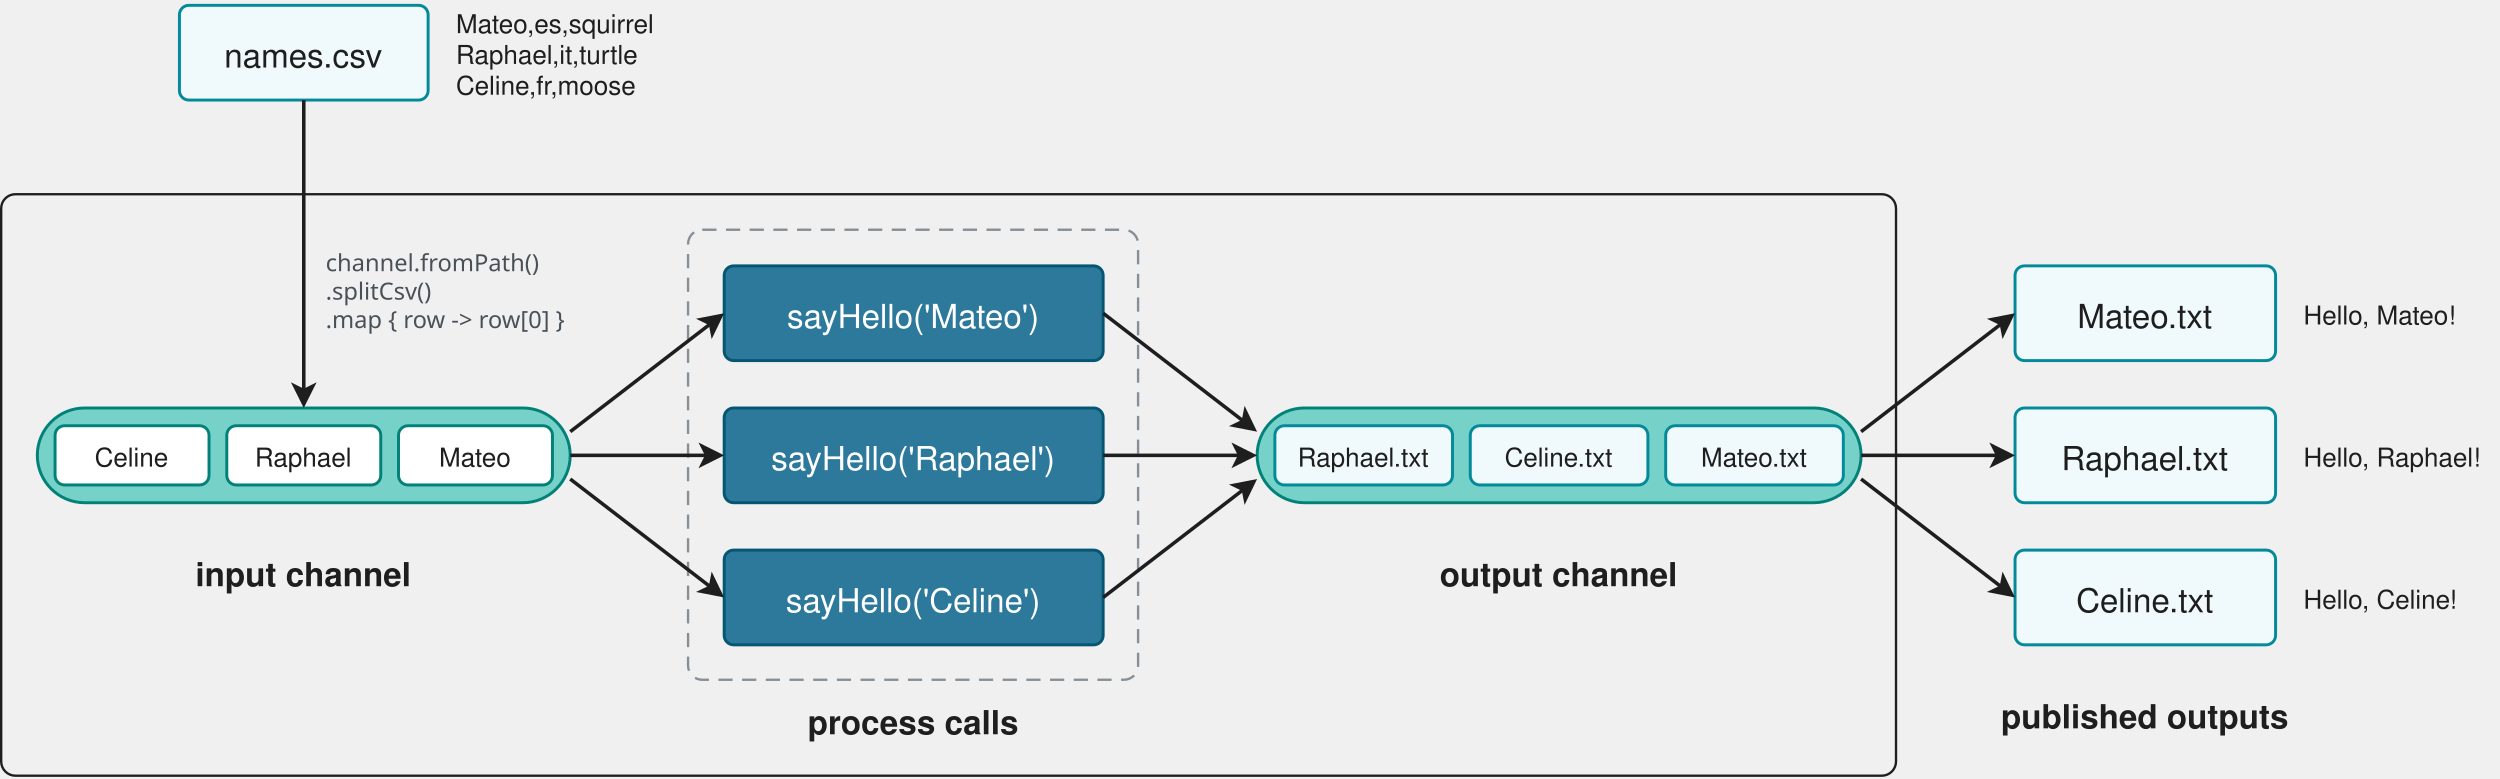
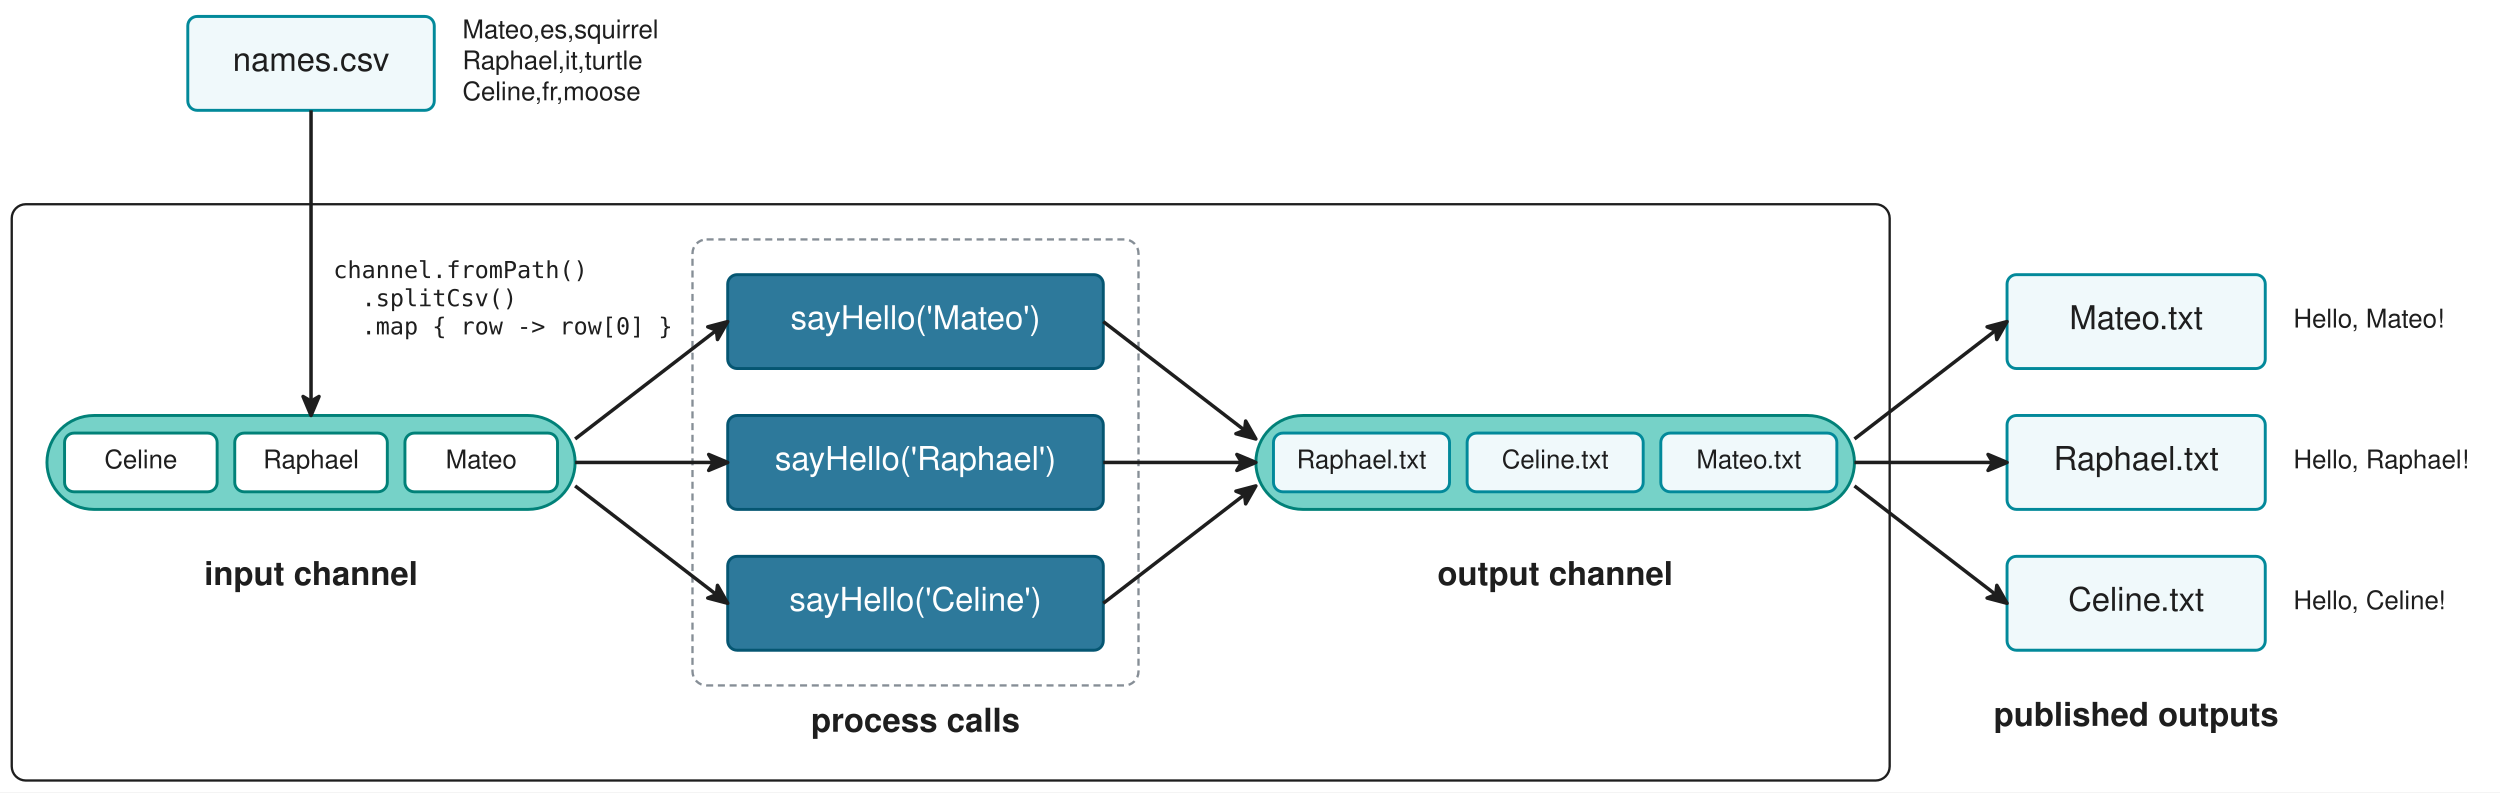
- <svg xmlns="http://www.w3.org/2000/svg" host="65bd71144e" style="background: transparent; background-color: transparent; color-scheme: light;" version="1.1" width="2111px" height="657px" viewBox="0 0 2111 657" content="&lt;mxfile&gt;&lt;diagram id=&quot;page-1&quot; name=&quot;Page-1&quot;&gt;7ZxLc+I4EIB/yx6omTmEkmUbzDEhk5nDpmprctiZo2ILUK2wvLIgZH/9Srb8ViZghIuEJFUEtR7G/XW3WrLIyJ2vd984Slb3LMJ0BEG0G7m3Iwih4/nyj5I855LJxM0FS06iXORUggfyH9ZCoKUbEuG00VAwRgVJmsKQxTEORUOGOGdPzWYLRptXTdBSXxFUgocQUdxp9jeJxEpLJ6DW/Dsmy1VxaVDUrFHRWgvSFYrYU03kfh25c86YyN+td3NMlfYKxeT97l6oLT8Zx7HYp0OM1lKTnU56nFQ8F/fM2SaOsOrljNwb9JgyuhH4mocaTyatShNZXBBK54wyno3gLsBitniU8lRw9g+u1QAYzGaorCl0Cse+GoXF4g6tCVXG8h3TLRYkRLpCXw4Gulwb1MHqV8pXYk2lCMi3Tysi8EOCQtUpZk/SPKU0v9ctohtcU8o4TLe6BnOBdzXFaFV+w2yNBX+WTVY12oFG+1SZRmm5u9JU8rJ2gMIakDbMZTlyhU6+0fR+Q/IqZgLvg1PekFDEKFnGUkLxQhXVnUrl0mstXpMoUj1uUqkzEi+1GnXpz6zTrbcvJGgV0j0SmI3gXJnvPP13QzhXYWaiRlXD/JChBynJnAj5IjZcyFup6qX6SCwF8wWXL2vGUtwPd9DFDZq43VkTt/SOo3EvuORt33Gh13LcmMXY5LMluZbPSokMuwJJ3XI9esgoRUlKHrOPpHTPcbjhKdniHzjNrwt62UAvYN7M6RCrYncxTotYYMFDQzkRdonVQA7kn/c4pqzlm6Drm97MB/60F5dwheTMS8cLztZ/ySnv85ea441UtAPjNKFEzNOtqW4th5Xvpqosp2v5eiUbLUXeQkn8GzDyb7NGt/3cFnaMwAV+wwbgtGkE7ux4GyDxvhZwmN8GoDvhTicRDAPjhOsEzjToOu9AE27fAGHH/w3zs+e3AvYJvJ/EoIu+MAe7iVb2cxrudufwYg7uQdHvUnTcVgz3mxR9GxANGfaFQywTrRNRbOXKdjDCD4zmfPo0EMup1SrEq1DlCb0SqlA2V/PPyynVQdPgg76QYxUJiZONUPsYeTrVC447OXS2c4GNXBdRathXsJHq7L1ECSYBnk2MS5QIpavygqogs1RpD8oApL6Ad/6rGNeQxpQyPYwftMkeDzYxZDE12FaDJ4yms5l5x8j3J1NoOYEtY/XhCFP0LC9E2edPWRj99MVWZurCV3zVAlFDSvNBtCKq85vBmDq+DaiGBOcDagU1X3kMxrTcSjh6Tn3vOU/CWYjTVGU9lbken/O8NjV60EJGylS29rG7c267O3776QtoLylt7O9I+IbUqDSJN/Mo7SSbA2OxE71wmtaWreXLCbZ5JDVDUnTpLPM586Qog3YqZIWlIRe6dJbZMuWUKF3vJG753tMfeYsn2fN5dQ60suuTbB4Nc+BlHyY5ztNMh0laSw1n2npYDT1LKC/oNEm2LBxBqRaQAfujn+N53bg4bdGa+S1axeG3I2kZEpbLdrxjU88+rudO7Liec5mup5EN53xuYMf5DBnmZTvfkWuFPr7n2VjFK5aX6Xs5seFczwd2XM+8IngV1ptYDcjboyR7UglBvjKwtiH6qjtNbCwI8FXtgDmOimP1v8lV2IaHulWta42jGqXQtn7yW1Psy+dUcVx8k8DpPpFw8wbX6ssByjgoSlMS5sI7om4vI4t3RPxUV8rCqir9qtXc7vSHyArPRSGWOqt1UsVf9bqqW1Yq+uU3LhBf4sYBlS5pjikSZNvU7XHUysNqhzIzHKI5B2BODRcYQ39PYg1eFb69iSVgMGLV9vOhyIon+meNrB8xeDgyvTE4CLNqu+RQZqbty/ODNpyfaUUOFBuddxwbB0P2QtpymtDYk1jSTSMvl9jAkbEnsrcRGQcMjMP5WXmq+l0GxulgzOCQkbEnsuJ82Vkj60dsevahsSeztxEah/MzrUj71GSx+gZ/Vlf7Rwju1/8B&lt;/diagram&gt;&lt;/mxfile&gt;">
-   <defs />
+ <svg xmlns="http://www.w3.org/2000/svg" version="1.1" width="2130px" height="675px" viewBox="0 6 2130 675" content="&lt;mxfile&gt;&lt;diagram id=&quot;page-1&quot; name=&quot;Page-1&quot;&gt;&lt;mxGraphModel dx=&quot;2145&quot; dy=&quot;663&quot; grid=&quot;1&quot; gridSize=&quot;10&quot; guides=&quot;1&quot; tooltips=&quot;1&quot; connect=&quot;1&quot; arrows=&quot;1&quot; fold=&quot;1&quot; page=&quot;0&quot; pageScale=&quot;1&quot; pageWidth=&quot;1600&quot; pageHeight=&quot;1000&quot; math=&quot;0&quot; shadow=&quot;0&quot;&gt;&lt;root&gt;&lt;mxCell id=&quot;0&quot; /&gt;&lt;mxCell id=&quot;1&quot; parent=&quot;0&quot; /&gt;&lt;mxCell id=&quot;names&quot; parent=&quot;1&quot; style=&quot;rounded=1;absoluteArcSize=1;arcSize=16;fillColor=#f0f9fb;strokeColor=#02899a;strokeWidth=2.5;fontFamily=Helvetica;fontSize=28;fontColor=#1e1e1e;html=0;whiteSpace=nowrap;&quot; value=&quot;names.csv&quot; vertex=&quot;1&quot;&gt;&lt;mxGeometry height=&quot;80&quot; width=&quot;210&quot; x=&quot;160&quot; y=&quot;20&quot; as=&quot;geometry&quot; /&gt;&lt;/mxCell&gt;&lt;mxCell id=&quot;names-note&quot; parent=&quot;1&quot; style=&quot;text;align=left;verticalAlign=middle;spacing=0;spacingLeft=4;fontFamily=Helvetica;fontSize=22;fontColor=#1e1e1e;html=0;whiteSpace=nowrap;&quot; value=&quot;Mateo,es,squirrel&amp;#10;Raphael,it,turtle&amp;#10;Celine,fr,moose&quot; vertex=&quot;1&quot;&gt;&lt;mxGeometry height=&quot;88&quot; width=&quot;200&quot; x=&quot;390&quot; y=&quot;16&quot; as=&quot;geometry&quot; /&gt;&lt;/mxCell&gt;&lt;mxCell id=&quot;frame&quot; parent=&quot;1&quot; style=&quot;rounded=1;absoluteArcSize=1;arcSize=24;fillColor=none;strokeColor=#1e1e1e;strokeWidth=2;container=1;collapsible=0;recursiveResize=0;html=0;whiteSpace=nowrap;&quot; value=&quot;&quot; vertex=&quot;1&quot;&gt;&lt;mxGeometry height=&quot;491&quot; width=&quot;1600&quot; x=&quot;10&quot; y=&quot;180&quot; as=&quot;geometry&quot; /&gt;&lt;/mxCell&gt;&lt;mxCell id=&quot;code&quot; parent=&quot;frame&quot; style=&quot;text;align=left;verticalAlign=middle;spacing=0;spacingLeft=4;fontFamily=Menlo;fontSize=20;fontColor=#1e1e1e;html=0;whiteSpace=nowrap;&quot; value=&quot;channel.fromPath()&amp;#10;  .splitCsv()&amp;#10;  .map { row -&amp;gt; row[0] }&quot; vertex=&quot;1&quot;&gt;&lt;mxGeometry height=&quot;82&quot; width=&quot;305&quot; x=&quot;270&quot; y=&quot;39&quot; as=&quot;geometry&quot; /&gt;&lt;/mxCell&gt;&lt;mxCell id=&quot;in&quot; parent=&quot;frame&quot; style=&quot;rounded=1;absoluteArcSize=1;arcSize=80;fillColor=#76d2c8;strokeColor=#018178;strokeWidth=2.5;fontFamily=Helvetica;fontSize=28;fontColor=#1e1e1e;html=0;whiteSpace=nowrap;container=1;collapsible=0;recursiveResize=0;&quot; value=&quot;&quot; vertex=&quot;1&quot;&gt;&lt;mxGeometry height=&quot;80&quot; width=&quot;450&quot; x=&quot;30&quot; y=&quot;180&quot; as=&quot;geometry&quot; /&gt;&lt;/mxCell&gt;&lt;mxCell id=&quot;in0&quot; parent=&quot;in&quot; style=&quot;rounded=1;absoluteArcSize=1;arcSize=16;fillColor=#ffffff;strokeColor=#018178;strokeWidth=2.5;fontFamily=Helvetica;fontSize=22;fontColor=#1e1e1e;html=0;whiteSpace=nowrap;&quot; value=&quot;Celine&quot; vertex=&quot;1&quot;&gt;&lt;mxGeometry height=&quot;50&quot; width=&quot;130&quot; x=&quot;15&quot; y=&quot;15&quot; as=&quot;geometry&quot; /&gt;&lt;/mxCell&gt;&lt;mxCell id=&quot;in1&quot; parent=&quot;in&quot; style=&quot;rounded=1;absoluteArcSize=1;arcSize=16;fillColor=#ffffff;strokeColor=#018178;strokeWidth=2.5;fontFamily=Helvetica;fontSize=22;fontColor=#1e1e1e;html=0;whiteSpace=nowrap;&quot; value=&quot;Raphael&quot; vertex=&quot;1&quot;&gt;&lt;mxGeometry height=&quot;50&quot; width=&quot;130&quot; x=&quot;160&quot; y=&quot;15&quot; as=&quot;geometry&quot; /&gt;&lt;/mxCell&gt;&lt;mxCell id=&quot;in2&quot; parent=&quot;in&quot; style=&quot;rounded=1;absoluteArcSize=1;arcSize=16;fillColor=#ffffff;strokeColor=#018178;strokeWidth=2.5;fontFamily=Helvetica;fontSize=22;fontColor=#1e1e1e;html=0;whiteSpace=nowrap;&quot; value=&quot;Mateo&quot; vertex=&quot;1&quot;&gt;&lt;mxGeometry height=&quot;50&quot; width=&quot;130&quot; x=&quot;305&quot; y=&quot;15&quot; as=&quot;geometry&quot; /&gt;&lt;/mxCell&gt;&lt;mxCell id=&quot;in-cap&quot; parent=&quot;frame&quot; style=&quot;text;align=center;verticalAlign=middle;fontFamily=Helvetica;fontSize=28;fontStyle=1;fontColor=#1e1e1e;html=0;whiteSpace=nowrap;&quot; value=&quot;input channel&quot; vertex=&quot;1&quot;&gt;&lt;mxGeometry height=&quot;36&quot; width=&quot;450&quot; x=&quot;30&quot; y=&quot;300&quot; as=&quot;geometry&quot; /&gt;&lt;/mxCell&gt;&lt;mxCell id=&quot;calls&quot; parent=&quot;frame&quot; style=&quot;rounded=1;absoluteArcSize=1;arcSize=24;fillColor=none;strokeColor=#868e96;strokeWidth=2;dashed=1;dashPattern=6 4;container=1;collapsible=0;recursiveResize=0;html=0;whiteSpace=nowrap;&quot; value=&quot;&quot; vertex=&quot;1&quot;&gt;&lt;mxGeometry height=&quot;380&quot; width=&quot;380&quot; x=&quot;580&quot; y=&quot;30&quot; as=&quot;geometry&quot; /&gt;&lt;/mxCell&gt;&lt;mxCell id=&quot;p0&quot; parent=&quot;calls&quot; style=&quot;rounded=1;absoluteArcSize=1;arcSize=16;fillColor=#2d799b;strokeColor=#055672;strokeWidth=2.5;fontFamily=Helvetica;fontSize=28;fontColor=#ffffff;html=0;whiteSpace=nowrap;&quot; value=&quot;sayHello('Mateo')&quot; vertex=&quot;1&quot;&gt;&lt;mxGeometry height=&quot;80&quot; width=&quot;320&quot; x=&quot;30&quot; y=&quot;30&quot; as=&quot;geometry&quot; /&gt;&lt;/mxCell&gt;&lt;mxCell id=&quot;p1&quot; parent=&quot;calls&quot; style=&quot;rounded=1;absoluteArcSize=1;arcSize=16;fillColor=#2d799b;strokeColor=#055672;strokeWidth=2.5;fontFamily=Helvetica;fontSize=28;fontColor=#ffffff;html=0;whiteSpace=nowrap;&quot; value=&quot;sayHello('Raphael')&quot; vertex=&quot;1&quot;&gt;&lt;mxGeometry height=&quot;80&quot; width=&quot;320&quot; x=&quot;30&quot; y=&quot;150&quot; as=&quot;geometry&quot; /&gt;&lt;/mxCell&gt;&lt;mxCell id=&quot;p2&quot; parent=&quot;calls&quot; style=&quot;rounded=1;absoluteArcSize=1;arcSize=16;fillColor=#2d799b;strokeColor=#055672;strokeWidth=2.5;fontFamily=Helvetica;fontSize=28;fontColor=#ffffff;html=0;whiteSpace=nowrap;&quot; value=&quot;sayHello('Celine')&quot; vertex=&quot;1&quot;&gt;&lt;mxGeometry height=&quot;80&quot; width=&quot;320&quot; x=&quot;30&quot; y=&quot;270&quot; as=&quot;geometry&quot; /&gt;&lt;/mxCell&gt;&lt;mxCell id=&quot;calls-cap&quot; parent=&quot;frame&quot; style=&quot;text;align=center;verticalAlign=middle;fontFamily=Helvetica;fontSize=28;fontStyle=1;fontColor=#1e1e1e;html=0;whiteSpace=nowrap;&quot; value=&quot;process calls&quot; vertex=&quot;1&quot;&gt;&lt;mxGeometry height=&quot;36&quot; width=&quot;380&quot; x=&quot;580&quot; y=&quot;425&quot; as=&quot;geometry&quot; /&gt;&lt;/mxCell&gt;&lt;mxCell id=&quot;out&quot; parent=&quot;frame&quot; style=&quot;rounded=1;absoluteArcSize=1;arcSize=80;fillColor=#76d2c8;strokeColor=#018178;strokeWidth=2.5;fontFamily=Helvetica;fontSize=28;fontColor=#1e1e1e;html=0;whiteSpace=nowrap;container=1;collapsible=0;recursiveResize=0;&quot; value=&quot;&quot; vertex=&quot;1&quot;&gt;&lt;mxGeometry height=&quot;80&quot; width=&quot;510&quot; x=&quot;1060&quot; y=&quot;180&quot; as=&quot;geometry&quot; /&gt;&lt;/mxCell&gt;&lt;mxCell id=&quot;out0&quot; parent=&quot;out&quot; style=&quot;rounded=1;absoluteArcSize=1;arcSize=16;fillColor=#f0f9fb;strokeColor=#02899a;strokeWidth=2.5;fontFamily=Helvetica;fontSize=22;fontColor=#1e1e1e;html=0;whiteSpace=nowrap;&quot; value=&quot;Raphael.txt&quot; vertex=&quot;1&quot;&gt;&lt;mxGeometry height=&quot;50&quot; width=&quot;150&quot; x=&quot;15&quot; y=&quot;15&quot; as=&quot;geometry&quot; /&gt;&lt;/mxCell&gt;&lt;mxCell id=&quot;out1&quot; parent=&quot;out&quot; style=&quot;rounded=1;absoluteArcSize=1;arcSize=16;fillColor=#f0f9fb;strokeColor=#02899a;strokeWidth=2.5;fontFamily=Helvetica;fontSize=22;fontColor=#1e1e1e;html=0;whiteSpace=nowrap;&quot; value=&quot;Celine.txt&quot; vertex=&quot;1&quot;&gt;&lt;mxGeometry height=&quot;50&quot; width=&quot;150&quot; x=&quot;180&quot; y=&quot;15&quot; as=&quot;geometry&quot; /&gt;&lt;/mxCell&gt;&lt;mxCell id=&quot;out2&quot; parent=&quot;out&quot; style=&quot;rounded=1;absoluteArcSize=1;arcSize=16;fillColor=#f0f9fb;strokeColor=#02899a;strokeWidth=2.5;fontFamily=Helvetica;fontSize=22;fontColor=#1e1e1e;html=0;whiteSpace=nowrap;&quot; value=&quot;Mateo.txt&quot; vertex=&quot;1&quot;&gt;&lt;mxGeometry height=&quot;50&quot; width=&quot;150&quot; x=&quot;345&quot; y=&quot;15&quot; as=&quot;geometry&quot; /&gt;&lt;/mxCell&gt;&lt;mxCell id=&quot;out-cap&quot; parent=&quot;frame&quot; style=&quot;text;align=center;verticalAlign=middle;fontFamily=Helvetica;fontSize=28;fontStyle=1;fontColor=#1e1e1e;html=0;whiteSpace=nowrap;&quot; value=&quot;output channel&quot; vertex=&quot;1&quot;&gt;&lt;mxGeometry height=&quot;36&quot; width=&quot;510&quot; x=&quot;1060&quot; y=&quot;300&quot; as=&quot;geometry&quot; /&gt;&lt;/mxCell&gt;&lt;mxCell id=&quot;pub0&quot; parent=&quot;1&quot; style=&quot;rounded=1;absoluteArcSize=1;arcSize=16;fillColor=#f0f9fb;strokeColor=#02899a;strokeWidth=2.5;fontFamily=Helvetica;fontSize=28;fontColor=#1e1e1e;html=0;whiteSpace=nowrap;&quot; value=&quot;Mateo.txt&quot; vertex=&quot;1&quot;&gt;&lt;mxGeometry height=&quot;80&quot; width=&quot;220&quot; x=&quot;1710&quot; y=&quot;240&quot; as=&quot;geometry&quot; /&gt;&lt;/mxCell&gt;&lt;mxCell id=&quot;pub0-note&quot; parent=&quot;1&quot; style=&quot;text;align=left;verticalAlign=middle;spacing=0;spacingLeft=4;fontFamily=Helvetica;fontSize=22;fontColor=#1e1e1e;html=0;whiteSpace=nowrap;&quot; value=&quot;Hello, Mateo!&quot; vertex=&quot;1&quot;&gt;&lt;mxGeometry height=&quot;34&quot; width=&quot;170&quot; x=&quot;1950&quot; y=&quot;263&quot; as=&quot;geometry&quot; /&gt;&lt;/mxCell&gt;&lt;mxCell id=&quot;pub1&quot; parent=&quot;1&quot; style=&quot;rounded=1;absoluteArcSize=1;arcSize=16;fillColor=#f0f9fb;strokeColor=#02899a;strokeWidth=2.5;fontFamily=Helvetica;fontSize=28;fontColor=#1e1e1e;html=0;whiteSpace=nowrap;&quot; value=&quot;Raphael.txt&quot; vertex=&quot;1&quot;&gt;&lt;mxGeometry height=&quot;80&quot; width=&quot;220&quot; x=&quot;1710&quot; y=&quot;360&quot; as=&quot;geometry&quot; /&gt;&lt;/mxCell&gt;&lt;mxCell id=&quot;pub1-note&quot; parent=&quot;1&quot; style=&quot;text;align=left;verticalAlign=middle;spacing=0;spacingLeft=4;fontFamily=Helvetica;fontSize=22;fontColor=#1e1e1e;html=0;whiteSpace=nowrap;&quot; value=&quot;Hello, Raphael!&quot; vertex=&quot;1&quot;&gt;&lt;mxGeometry height=&quot;34&quot; width=&quot;170&quot; x=&quot;1950&quot; y=&quot;383&quot; as=&quot;geometry&quot; /&gt;&lt;/mxCell&gt;&lt;mxCell id=&quot;pub2&quot; parent=&quot;1&quot; style=&quot;rounded=1;absoluteArcSize=1;arcSize=16;fillColor=#f0f9fb;strokeColor=#02899a;strokeWidth=2.5;fontFamily=Helvetica;fontSize=28;fontColor=#1e1e1e;html=0;whiteSpace=nowrap;&quot; value=&quot;Celine.txt&quot; vertex=&quot;1&quot;&gt;&lt;mxGeometry height=&quot;80&quot; width=&quot;220&quot; x=&quot;1710&quot; y=&quot;480&quot; as=&quot;geometry&quot; /&gt;&lt;/mxCell&gt;&lt;mxCell id=&quot;pub2-note&quot; parent=&quot;1&quot; style=&quot;text;align=left;verticalAlign=middle;spacing=0;spacingLeft=4;fontFamily=Helvetica;fontSize=22;fontColor=#1e1e1e;html=0;whiteSpace=nowrap;&quot; value=&quot;Hello, Celine!&quot; vertex=&quot;1&quot;&gt;&lt;mxGeometry height=&quot;34&quot; width=&quot;170&quot; x=&quot;1950&quot; y=&quot;503&quot; as=&quot;geometry&quot; /&gt;&lt;/mxCell&gt;&lt;mxCell id=&quot;pub-cap&quot; parent=&quot;1&quot; style=&quot;text;align=center;verticalAlign=middle;fontFamily=Helvetica;fontSize=28;fontStyle=1;fontColor=#1e1e1e;html=0;whiteSpace=nowrap;&quot; value=&quot;published outputs&quot; vertex=&quot;1&quot;&gt;&lt;mxGeometry height=&quot;36&quot; width=&quot;220&quot; x=&quot;1710&quot; y=&quot;600&quot; as=&quot;geometry&quot; /&gt;&lt;/mxCell&gt;&lt;mxCell id=&quot;e-names&quot; edge=&quot;1&quot; parent=&quot;1&quot; source=&quot;names&quot; style=&quot;edgeStyle=none;html=0;strokeColor=#1e1e1e;endSize=12;strokeWidth=3;endArrow=classic;endFill=1;exitX=0.5;exitY=1;exitDx=0;exitDy=0;entryX=0.5;entryY=0;entryDx=0;entryDy=0;&quot; target=&quot;in&quot;&gt;&lt;mxGeometry relative=&quot;1&quot; as=&quot;geometry&quot; /&gt;&lt;/mxCell&gt;&lt;mxCell id=&quot;e-in0&quot; edge=&quot;1&quot; parent=&quot;1&quot; source=&quot;in&quot; style=&quot;edgeStyle=none;html=0;strokeColor=#1e1e1e;endSize=12;strokeWidth=3;endArrow=classic;endFill=1;exitX=1;exitY=0.25;exitDx=0;exitDy=0;entryX=0;entryY=0.5;entryDx=0;entryDy=0;&quot; target=&quot;p0&quot;&gt;&lt;mxGeometry relative=&quot;1&quot; as=&quot;geometry&quot; /&gt;&lt;/mxCell&gt;&lt;mxCell id=&quot;e-out0&quot; edge=&quot;1&quot; parent=&quot;1&quot; source=&quot;p0&quot; style=&quot;edgeStyle=none;html=0;strokeColor=#1e1e1e;endSize=12;strokeWidth=3;endArrow=classic;endFill=1;exitX=1;exitY=0.5;exitDx=0;exitDy=0;entryX=0;entryY=0.25;entryDx=0;entryDy=0;&quot; target=&quot;out&quot;&gt;&lt;mxGeometry relative=&quot;1&quot; as=&quot;geometry&quot; /&gt;&lt;/mxCell&gt;&lt;mxCell id=&quot;e-pub0&quot; edge=&quot;1&quot; parent=&quot;1&quot; source=&quot;out&quot; style=&quot;edgeStyle=none;html=0;strokeColor=#1e1e1e;endSize=12;strokeWidth=3;endArrow=classic;endFill=1;exitX=1;exitY=0.25;exitDx=0;exitDy=0;entryX=0;entryY=0.5;entryDx=0;entryDy=0;&quot; target=&quot;pub0&quot;&gt;&lt;mxGeometry relative=&quot;1&quot; as=&quot;geometry&quot; /&gt;&lt;/mxCell&gt;&lt;mxCell id=&quot;e-in1&quot; edge=&quot;1&quot; parent=&quot;1&quot; source=&quot;in&quot; style=&quot;edgeStyle=none;html=0;strokeColor=#1e1e1e;endSize=12;strokeWidth=3;endArrow=classic;endFill=1;exitX=1;exitY=0.5;exitDx=0;exitDy=0;entryX=0;entryY=0.5;entryDx=0;entryDy=0;&quot; target=&quot;p1&quot;&gt;&lt;mxGeometry relative=&quot;1&quot; as=&quot;geometry&quot; /&gt;&lt;/mxCell&gt;&lt;mxCell id=&quot;e-out1&quot; edge=&quot;1&quot; parent=&quot;1&quot; source=&quot;p1&quot; style=&quot;edgeStyle=none;html=0;strokeColor=#1e1e1e;endSize=12;strokeWidth=3;endArrow=classic;endFill=1;exitX=1;exitY=0.5;exitDx=0;exitDy=0;entryX=0;entryY=0.5;entryDx=0;entryDy=0;&quot; target=&quot;out&quot;&gt;&lt;mxGeometry relative=&quot;1&quot; as=&quot;geometry&quot; /&gt;&lt;/mxCell&gt;&lt;mxCell id=&quot;e-pub1&quot; edge=&quot;1&quot; parent=&quot;1&quot; source=&quot;out&quot; style=&quot;edgeStyle=none;html=0;strokeColor=#1e1e1e;endSize=12;strokeWidth=3;endArrow=classic;endFill=1;exitX=1;exitY=0.5;exitDx=0;exitDy=0;entryX=0;entryY=0.5;entryDx=0;entryDy=0;&quot; target=&quot;pub1&quot;&gt;&lt;mxGeometry relative=&quot;1&quot; as=&quot;geometry&quot; /&gt;&lt;/mxCell&gt;&lt;mxCell id=&quot;e-in2&quot; edge=&quot;1&quot; parent=&quot;1&quot; source=&quot;in&quot; style=&quot;edgeStyle=none;html=0;strokeColor=#1e1e1e;endSize=12;strokeWidth=3;endArrow=classic;endFill=1;exitX=1;exitY=0.75;exitDx=0;exitDy=0;entryX=0;entryY=0.5;entryDx=0;entryDy=0;&quot; target=&quot;p2&quot;&gt;&lt;mxGeometry relative=&quot;1&quot; as=&quot;geometry&quot; /&gt;&lt;/mxCell&gt;&lt;mxCell id=&quot;e-out2&quot; edge=&quot;1&quot; parent=&quot;1&quot; source=&quot;p2&quot; style=&quot;edgeStyle=none;html=0;strokeColor=#1e1e1e;endSize=12;strokeWidth=3;endArrow=classic;endFill=1;exitX=1;exitY=0.5;exitDx=0;exitDy=0;entryX=0;entryY=0.75;entryDx=0;entryDy=0;&quot; target=&quot;out&quot;&gt;&lt;mxGeometry relative=&quot;1&quot; as=&quot;geometry&quot; /&gt;&lt;/mxCell&gt;&lt;mxCell id=&quot;e-pub2&quot; edge=&quot;1&quot; parent=&quot;1&quot; source=&quot;out&quot; style=&quot;edgeStyle=none;html=0;strokeColor=#1e1e1e;endSize=12;strokeWidth=3;endArrow=classic;endFill=1;exitX=1;exitY=0.75;exitDx=0;exitDy=0;entryX=0;entryY=0.5;entryDx=0;entryDy=0;&quot; target=&quot;pub2&quot;&gt;&lt;mxGeometry relative=&quot;1&quot; as=&quot;geometry&quot; /&gt;&lt;/mxCell&gt;&lt;/root&gt;&lt;/mxGraphModel&gt;&lt;/diagram&gt;&lt;/mxfile&gt;">
  <g>
-     <g data-cell-id="0">
-       <g data-cell-id="1">
-         <g data-cell-id="names">
-           <g transform="translate(0.5,0.5)">
-             <rect x="151" y="4" width="210" height="80" rx="8" ry="8" fill="#f0f9fb" stroke="#02899a" stroke-width="2.5" pointer-events="all" style="fill: light-dark(rgb(240, 249, 251), rgb(18, 26, 28)); stroke: light-dark(rgb(2, 137, 154), rgb(50, 166, 180));" />
-           </g>
-           <g>
-             <g fill="#1e1e1e" font-family="Helvetica" text-anchor="middle" font-size="28px" style="fill: light-dark(rgb(30, 30, 30), rgb(211, 211, 211));">
-               <text x="256" y="57">
-                                 names.csv
-                             </text>
-             </g>
-           </g>
-         </g>
-         <g data-cell-id="names-note">
-           <g>
-             <rect x="381" y="0" width="200" height="88" fill="none" stroke="none" pointer-events="all" />
-           </g>
-           <g>
-             <g fill="#1e1e1e" font-family="Helvetica" text-anchor="start" font-size="22px" style="fill: light-dark(rgb(30, 30, 30), rgb(211, 211, 211));">
-               <text x="385" y="28">
-                                 Mateo,es,squirrel
-                             </text>
-               <text x="385" y="54">
-                                 Raphael,it,turtle
-                             </text>
-               <text x="385" y="80">
-                                 Celine,fr,moose
-                             </text>
-             </g>
-           </g>
-         </g>
-         <g data-cell-id="frame">
-           <g>
-             <rect x="1" y="164" width="1600" height="491" rx="12" ry="12" fill="none" stroke="#1e1e1e" stroke-width="2" pointer-events="all" style="stroke: light-dark(rgb(30, 30, 30), rgb(211, 211, 211));" />
-           </g>
-           <g data-cell-id="code">
-             <g>
-               <rect x="271" y="203" width="305" height="82" fill="none" stroke="none" pointer-events="all" />
-             </g>
-             <g>
-               <g fill="#495057" font-family="Menlo" text-anchor="start" font-size="20px" style="fill: light-dark(rgb(73, 80, 87), rgb(164, 170, 176));">
-                 <text x="275" y="229">
-                                     channel.fromPath()
-                                 </text>
-                 <text x="275" y="253">
-                                     .splitCsv()
-                                 </text>
-                 <text x="275" y="277">
-                                     .map { row -&gt; row[0] }
-                                 </text>
-               </g>
-             </g>
-           </g>
-           <g data-cell-id="in">
-             <g transform="translate(0.5,0.5)">
-               <rect x="31" y="344" width="450" height="80" rx="40" ry="40" fill="#76d2c8" stroke="#018178" stroke-width="2.5" pointer-events="all" style="fill: light-dark(rgb(118, 210, 200), rgb(13, 92, 84)); stroke: light-dark(rgb(1, 129, 120), rgb(64, 174, 166));" />
-             </g>
-             <g data-cell-id="in0">
-               <g transform="translate(0.5,0.5)">
-                 <rect x="46" y="359" width="130" height="50" rx="8" ry="8" fill="#ffffff" stroke="#018178" stroke-width="2.5" pointer-events="all" style="fill: light-dark(rgb(255, 255, 255), rgb(18, 18, 18)); stroke: light-dark(rgb(1, 129, 120), rgb(64, 174, 166));" />
-               </g>
-               <g>
-                 <g fill="#1e1e1e" font-family="Helvetica" text-anchor="middle" font-size="22px" style="fill: light-dark(rgb(30, 30, 30), rgb(211, 211, 211));">
-                   <text x="111" y="394">
-                                         Celine
-                                     </text>
-                 </g>
-               </g>
-             </g>
-             <g data-cell-id="in1">
-               <g transform="translate(0.5,0.5)">
-                 <rect x="191" y="359" width="130" height="50" rx="8" ry="8" fill="#ffffff" stroke="#018178" stroke-width="2.5" pointer-events="all" style="fill: light-dark(rgb(255, 255, 255), rgb(18, 18, 18)); stroke: light-dark(rgb(1, 129, 120), rgb(64, 174, 166));" />
-               </g>
-               <g>
-                 <g fill="#1e1e1e" font-family="Helvetica" text-anchor="middle" font-size="22px" style="fill: light-dark(rgb(30, 30, 30), rgb(211, 211, 211));">
-                   <text x="256" y="394">
-                                         Raphael
-                                     </text>
-                 </g>
-               </g>
-             </g>
-             <g data-cell-id="in2">
-               <g transform="translate(0.5,0.5)">
-                 <rect x="336" y="359" width="130" height="50" rx="8" ry="8" fill="#ffffff" stroke="#018178" stroke-width="2.5" pointer-events="all" style="fill: light-dark(rgb(255, 255, 255), rgb(18, 18, 18)); stroke: light-dark(rgb(1, 129, 120), rgb(64, 174, 166));" />
-               </g>
-               <g>
-                 <g fill="#1e1e1e" font-family="Helvetica" text-anchor="middle" font-size="22px" style="fill: light-dark(rgb(30, 30, 30), rgb(211, 211, 211));">
-                   <text x="401" y="394">
-                                         Mateo
-                                     </text>
-                 </g>
-               </g>
-             </g>
-           </g>
-           <g data-cell-id="in-cap">
-             <g>
-               <rect x="31" y="464" width="450" height="36" fill="none" stroke="none" pointer-events="all" />
-             </g>
-             <g>
-               <g fill="#1e1e1e" font-family="Helvetica" font-weight="bold" text-anchor="middle" font-size="28px" style="fill: light-dark(rgb(30, 30, 30), rgb(211, 211, 211));">
-                 <text x="256" y="495">
-                                     input channel
-                                 </text>
-               </g>
-             </g>
-           </g>
-           <g data-cell-id="calls">
-             <g>
-               <rect x="581" y="194" width="380" height="380" rx="12" ry="12" fill="none" stroke="#868e96" stroke-width="2" stroke-dasharray="12 8" pointer-events="all" style="stroke: light-dark(rgb(134, 142, 150), rgb(110, 117, 124));" />
-             </g>
-             <g data-cell-id="p0">
-               <g transform="translate(0.5,0.5)">
-                 <rect x="611" y="224" width="320" height="80" rx="8" ry="8" fill="#2d799b" stroke="#055672" stroke-width="2.5" pointer-events="all" style="fill: light-dark(rgb(45, 121, 155), rgb(91, 156, 185)); stroke: light-dark(rgb(5, 86, 114), rgb(119, 189, 213));" />
-               </g>
-               <g>
-                 <g fill="#ffffff" font-family="Helvetica" text-anchor="middle" font-size="28px" style="fill: light-dark(rgb(255, 255, 255), rgb(18, 18, 18));">
-                   <text x="771" y="277">
-                                         sayHello('Mateo')
-                                     </text>
-                 </g>
-               </g>
-             </g>
-             <g data-cell-id="p1">
-               <g transform="translate(0.5,0.5)">
-                 <rect x="611" y="344" width="320" height="80" rx="8" ry="8" fill="#2d799b" stroke="#055672" stroke-width="2.5" pointer-events="all" style="fill: light-dark(rgb(45, 121, 155), rgb(91, 156, 185)); stroke: light-dark(rgb(5, 86, 114), rgb(119, 189, 213));" />
-               </g>
-               <g>
-                 <g fill="#ffffff" font-family="Helvetica" text-anchor="middle" font-size="28px" style="fill: light-dark(rgb(255, 255, 255), rgb(18, 18, 18));">
-                   <text x="771" y="397">
-                                         sayHello('Raphael')
-                                     </text>
-                 </g>
-               </g>
-             </g>
-             <g data-cell-id="p2">
-               <g transform="translate(0.5,0.5)">
-                 <rect x="611" y="464" width="320" height="80" rx="8" ry="8" fill="#2d799b" stroke="#055672" stroke-width="2.5" pointer-events="all" style="fill: light-dark(rgb(45, 121, 155), rgb(91, 156, 185)); stroke: light-dark(rgb(5, 86, 114), rgb(119, 189, 213));" />
-               </g>
-               <g>
-                 <g fill="#ffffff" font-family="Helvetica" text-anchor="middle" font-size="28px" style="fill: light-dark(rgb(255, 255, 255), rgb(18, 18, 18));">
-                   <text x="771" y="517">
-                                         sayHello('Celine')
-                                     </text>
-                 </g>
-               </g>
-             </g>
-           </g>
-           <g data-cell-id="calls-cap">
-             <g>
-               <rect x="581" y="589" width="380" height="36" fill="none" stroke="none" pointer-events="all" />
-             </g>
-             <g>
-               <g fill="#1e1e1e" font-family="Helvetica" font-weight="bold" text-anchor="middle" font-size="28px" style="fill: light-dark(rgb(30, 30, 30), rgb(211, 211, 211));">
-                 <text x="771" y="620">
-                                     process calls
-                                 </text>
-               </g>
-             </g>
-           </g>
-           <g data-cell-id="out">
-             <g transform="translate(0.5,0.5)">
-               <rect x="1061" y="344" width="510" height="80" rx="40" ry="40" fill="#76d2c8" stroke="#018178" stroke-width="2.5" pointer-events="all" style="fill: light-dark(rgb(118, 210, 200), rgb(13, 92, 84)); stroke: light-dark(rgb(1, 129, 120), rgb(64, 174, 166));" />
-             </g>
-             <g data-cell-id="out0">
-               <g transform="translate(0.5,0.5)">
-                 <rect x="1076" y="359" width="150" height="50" rx="8" ry="8" fill="#f0f9fb" stroke="#02899a" stroke-width="2.5" pointer-events="all" style="fill: light-dark(rgb(240, 249, 251), rgb(18, 26, 28)); stroke: light-dark(rgb(2, 137, 154), rgb(50, 166, 180));" />
-               </g>
-               <g>
-                 <g fill="#1e1e1e" font-family="Helvetica" text-anchor="middle" font-size="22px" style="fill: light-dark(rgb(30, 30, 30), rgb(211, 211, 211));">
-                   <text x="1151" y="394">
-                                         Raphael.txt
-                                     </text>
-                 </g>
-               </g>
-             </g>
-             <g data-cell-id="out1">
-               <g transform="translate(0.5,0.5)">
-                 <rect x="1241" y="359" width="150" height="50" rx="8" ry="8" fill="#f0f9fb" stroke="#02899a" stroke-width="2.5" pointer-events="all" style="fill: light-dark(rgb(240, 249, 251), rgb(18, 26, 28)); stroke: light-dark(rgb(2, 137, 154), rgb(50, 166, 180));" />
-               </g>
-               <g>
-                 <g fill="#1e1e1e" font-family="Helvetica" text-anchor="middle" font-size="22px" style="fill: light-dark(rgb(30, 30, 30), rgb(211, 211, 211));">
-                   <text x="1316" y="394">
-                                         Celine.txt
-                                     </text>
-                 </g>
-               </g>
-             </g>
-             <g data-cell-id="out2">
-               <g transform="translate(0.5,0.5)">
-                 <rect x="1406" y="359" width="150" height="50" rx="8" ry="8" fill="#f0f9fb" stroke="#02899a" stroke-width="2.5" pointer-events="all" style="fill: light-dark(rgb(240, 249, 251), rgb(18, 26, 28)); stroke: light-dark(rgb(2, 137, 154), rgb(50, 166, 180));" />
-               </g>
-               <g>
-                 <g fill="#1e1e1e" font-family="Helvetica" text-anchor="middle" font-size="22px" style="fill: light-dark(rgb(30, 30, 30), rgb(211, 211, 211));">
-                   <text x="1481" y="394">
-                                         Mateo.txt
-                                     </text>
-                 </g>
-               </g>
-             </g>
-           </g>
-           <g data-cell-id="out-cap">
-             <g>
-               <rect x="1061" y="464" width="510" height="36" fill="none" stroke="none" pointer-events="all" />
-             </g>
-             <g>
-               <g fill="#1e1e1e" font-family="Helvetica" font-weight="bold" text-anchor="middle" font-size="28px" style="fill: light-dark(rgb(30, 30, 30), rgb(211, 211, 211));">
-                 <text x="1316" y="495">
-                                     output channel
-                                 </text>
-               </g>
-             </g>
-           </g>
-         </g>
-         <g data-cell-id="pub0">
-           <g transform="translate(0.5,0.5)">
-             <rect x="1701" y="224" width="220" height="80" rx="8" ry="8" fill="#f0f9fb" stroke="#02899a" stroke-width="2.5" pointer-events="all" style="fill: light-dark(rgb(240, 249, 251), rgb(18, 26, 28)); stroke: light-dark(rgb(2, 137, 154), rgb(50, 166, 180));" />
-           </g>
-           <g>
-             <g fill="#1e1e1e" font-family="Helvetica" text-anchor="middle" font-size="28px" style="fill: light-dark(rgb(30, 30, 30), rgb(211, 211, 211));">
-               <text x="1811" y="277">
-                                 Mateo.txt
-                             </text>
-             </g>
-           </g>
-         </g>
-         <g data-cell-id="pub0-note">
-           <g>
-             <rect x="1941" y="247" width="170" height="34" fill="none" stroke="none" pointer-events="all" />
-           </g>
-           <g>
-             <g fill="#1e1e1e" font-family="Helvetica" text-anchor="start" font-size="22px" style="fill: light-dark(rgb(30, 30, 30), rgb(211, 211, 211));">
-               <text x="1945" y="274">
-                                 Hello, Mateo!
-                             </text>
-             </g>
-           </g>
-         </g>
-         <g data-cell-id="pub1">
-           <g transform="translate(0.5,0.5)">
-             <rect x="1701" y="344" width="220" height="80" rx="8" ry="8" fill="#f0f9fb" stroke="#02899a" stroke-width="2.5" pointer-events="all" style="fill: light-dark(rgb(240, 249, 251), rgb(18, 26, 28)); stroke: light-dark(rgb(2, 137, 154), rgb(50, 166, 180));" />
-           </g>
-           <g>
-             <g fill="#1e1e1e" font-family="Helvetica" text-anchor="middle" font-size="28px" style="fill: light-dark(rgb(30, 30, 30), rgb(211, 211, 211));">
-               <text x="1811" y="397">
-                                 Raphael.txt
-                             </text>
-             </g>
-           </g>
-         </g>
-         <g data-cell-id="pub1-note">
-           <g>
-             <rect x="1941" y="367" width="170" height="34" fill="none" stroke="none" pointer-events="all" />
-           </g>
-           <g>
-             <g fill="#1e1e1e" font-family="Helvetica" text-anchor="start" font-size="22px" style="fill: light-dark(rgb(30, 30, 30), rgb(211, 211, 211));">
-               <text x="1945" y="394">
-                                 Hello, Raphael!
-                             </text>
-             </g>
-           </g>
-         </g>
-         <g data-cell-id="pub2">
-           <g transform="translate(0.5,0.5)">
-             <rect x="1701" y="464" width="220" height="80" rx="8" ry="8" fill="#f0f9fb" stroke="#02899a" stroke-width="2.5" pointer-events="all" style="fill: light-dark(rgb(240, 249, 251), rgb(18, 26, 28)); stroke: light-dark(rgb(2, 137, 154), rgb(50, 166, 180));" />
-           </g>
-           <g>
-             <g fill="#1e1e1e" font-family="Helvetica" text-anchor="middle" font-size="28px" style="fill: light-dark(rgb(30, 30, 30), rgb(211, 211, 211));">
-               <text x="1811" y="517">
-                                 Celine.txt
-                             </text>
-             </g>
-           </g>
-         </g>
-         <g data-cell-id="pub2-note">
-           <g>
-             <rect x="1941" y="487" width="170" height="34" fill="none" stroke="none" pointer-events="all" />
-           </g>
-           <g>
-             <g fill="#1e1e1e" font-family="Helvetica" text-anchor="start" font-size="22px" style="fill: light-dark(rgb(30, 30, 30), rgb(211, 211, 211));">
-               <text x="1945" y="514">
-                                 Hello, Celine!
-                             </text>
-             </g>
-           </g>
-         </g>
-         <g data-cell-id="pub-cap">
-           <g>
-             <rect x="1701" y="584" width="220" height="36" fill="none" stroke="none" pointer-events="all" />
-           </g>
-           <g>
-             <g fill="#1e1e1e" font-family="Helvetica" font-weight="bold" text-anchor="middle" font-size="28px" style="fill: light-dark(rgb(30, 30, 30), rgb(211, 211, 211));">
-               <text x="1811" y="615">
-                                 published outputs
-                             </text>
-             </g>
-           </g>
-         </g>
-         <g data-cell-id="e-names">
-           <g transform="translate(0.5,0.5)">
-             <path d="M 256 84 L 256 329.4" fill="none" stroke="#1e1e1e" stroke-width="3" stroke-miterlimit="10" pointer-events="stroke" style="stroke: light-dark(rgb(30, 30, 30), rgb(211, 211, 211));" />
-             <path d="M 256 340.65 L 248.5 325.65 L 256 329.4 L 263.5 325.65 Z" fill="#1e1e1e" stroke="#1e1e1e" stroke-width="3" stroke-miterlimit="10" pointer-events="all" style="fill: light-dark(rgb(30, 30, 30), rgb(211, 211, 211)); stroke: light-dark(rgb(30, 30, 30), rgb(211, 211, 211));" />
-           </g>
-         </g>
-         <g data-cell-id="e-in0">
-           <g transform="translate(0.5,0.5)">
-             <path d="M 481 364 L 599.42 272.9" fill="none" stroke="#1e1e1e" stroke-width="3" stroke-miterlimit="10" pointer-events="stroke" style="stroke: light-dark(rgb(30, 30, 30), rgb(211, 211, 211));" />
-             <path d="M 608.34 266.04 L 601.03 281.14 L 599.42 272.9 L 591.88 269.25 Z" fill="#1e1e1e" stroke="#1e1e1e" stroke-width="3" stroke-miterlimit="10" pointer-events="all" style="fill: light-dark(rgb(30, 30, 30), rgb(211, 211, 211)); stroke: light-dark(rgb(30, 30, 30), rgb(211, 211, 211));" />
-           </g>
-         </g>
-         <g data-cell-id="e-out0">
-           <g transform="translate(0.5,0.5)">
-             <path d="M 931 264 L 1049.42 355.1" fill="none" stroke="#1e1e1e" stroke-width="3" stroke-miterlimit="10" pointer-events="stroke" style="stroke: light-dark(rgb(30, 30, 30), rgb(211, 211, 211));" />
-             <path d="M 1058.34 361.96 L 1041.88 358.75 L 1049.42 355.1 L 1051.03 346.86 Z" fill="#1e1e1e" stroke="#1e1e1e" stroke-width="3" stroke-miterlimit="10" pointer-events="all" style="fill: light-dark(rgb(30, 30, 30), rgb(211, 211, 211)); stroke: light-dark(rgb(30, 30, 30), rgb(211, 211, 211));" />
-           </g>
-         </g>
-         <g data-cell-id="e-pub0">
-           <g transform="translate(0.5,0.5)">
-             <path d="M 1571 364 L 1689.42 272.9" fill="none" stroke="#1e1e1e" stroke-width="3" stroke-miterlimit="10" pointer-events="stroke" style="stroke: light-dark(rgb(30, 30, 30), rgb(211, 211, 211));" />
-             <path d="M 1698.34 266.04 L 1691.03 281.14 L 1689.42 272.9 L 1681.88 269.25 Z" fill="#1e1e1e" stroke="#1e1e1e" stroke-width="3" stroke-miterlimit="10" pointer-events="all" style="fill: light-dark(rgb(30, 30, 30), rgb(211, 211, 211)); stroke: light-dark(rgb(30, 30, 30), rgb(211, 211, 211));" />
-           </g>
-         </g>
-         <g data-cell-id="e-in1">
-           <g transform="translate(0.5,0.5)">
-             <path d="M 481 384 L 596.4 384" fill="none" stroke="#1e1e1e" stroke-width="3" stroke-miterlimit="10" pointer-events="stroke" style="stroke: light-dark(rgb(30, 30, 30), rgb(211, 211, 211));" />
-             <path d="M 607.65 384 L 592.65 391.5 L 596.4 384 L 592.65 376.5 Z" fill="#1e1e1e" stroke="#1e1e1e" stroke-width="3" stroke-miterlimit="10" pointer-events="all" style="fill: light-dark(rgb(30, 30, 30), rgb(211, 211, 211)); stroke: light-dark(rgb(30, 30, 30), rgb(211, 211, 211));" />
-           </g>
-         </g>
-         <g data-cell-id="e-out1">
-           <g transform="translate(0.5,0.5)">
-             <path d="M 931 384 L 1046.4 384" fill="none" stroke="#1e1e1e" stroke-width="3" stroke-miterlimit="10" pointer-events="stroke" style="stroke: light-dark(rgb(30, 30, 30), rgb(211, 211, 211));" />
-             <path d="M 1057.65 384 L 1042.65 391.5 L 1046.4 384 L 1042.65 376.5 Z" fill="#1e1e1e" stroke="#1e1e1e" stroke-width="3" stroke-miterlimit="10" pointer-events="all" style="fill: light-dark(rgb(30, 30, 30), rgb(211, 211, 211)); stroke: light-dark(rgb(30, 30, 30), rgb(211, 211, 211));" />
-           </g>
-         </g>
-         <g data-cell-id="e-pub1">
-           <g transform="translate(0.5,0.5)">
-             <path d="M 1571 384 L 1686.4 384" fill="none" stroke="#1e1e1e" stroke-width="3" stroke-miterlimit="10" pointer-events="stroke" style="stroke: light-dark(rgb(30, 30, 30), rgb(211, 211, 211));" />
-             <path d="M 1697.65 384 L 1682.65 391.5 L 1686.4 384 L 1682.65 376.5 Z" fill="#1e1e1e" stroke="#1e1e1e" stroke-width="3" stroke-miterlimit="10" pointer-events="all" style="fill: light-dark(rgb(30, 30, 30), rgb(211, 211, 211)); stroke: light-dark(rgb(30, 30, 30), rgb(211, 211, 211));" />
-           </g>
-         </g>
-         <g data-cell-id="e-in2">
-           <g transform="translate(0.5,0.5)">
-             <path d="M 481 404 L 599.42 495.1" fill="none" stroke="#1e1e1e" stroke-width="3" stroke-miterlimit="10" pointer-events="stroke" style="stroke: light-dark(rgb(30, 30, 30), rgb(211, 211, 211));" />
-             <path d="M 608.34 501.96 L 591.88 498.75 L 599.42 495.1 L 601.03 486.86 Z" fill="#1e1e1e" stroke="#1e1e1e" stroke-width="3" stroke-miterlimit="10" pointer-events="all" style="fill: light-dark(rgb(30, 30, 30), rgb(211, 211, 211)); stroke: light-dark(rgb(30, 30, 30), rgb(211, 211, 211));" />
-           </g>
-         </g>
-         <g data-cell-id="e-out2">
-           <g transform="translate(0.5,0.5)">
-             <path d="M 931 504 L 1049.42 412.9" fill="none" stroke="#1e1e1e" stroke-width="3" stroke-miterlimit="10" pointer-events="stroke" style="stroke: light-dark(rgb(30, 30, 30), rgb(211, 211, 211));" />
-             <path d="M 1058.34 406.04 L 1051.03 421.14 L 1049.42 412.9 L 1041.88 409.25 Z" fill="#1e1e1e" stroke="#1e1e1e" stroke-width="3" stroke-miterlimit="10" pointer-events="all" style="fill: light-dark(rgb(30, 30, 30), rgb(211, 211, 211)); stroke: light-dark(rgb(30, 30, 30), rgb(211, 211, 211));" />
-           </g>
-         </g>
-         <g data-cell-id="e-pub2">
-           <g transform="translate(0.5,0.5)">
-             <path d="M 1571 404 L 1689.42 495.1" fill="none" stroke="#1e1e1e" stroke-width="3" stroke-miterlimit="10" pointer-events="stroke" style="stroke: light-dark(rgb(30, 30, 30), rgb(211, 211, 211));" />
-             <path d="M 1698.34 501.96 L 1681.88 498.75 L 1689.42 495.1 L 1691.03 486.86 Z" fill="#1e1e1e" stroke="#1e1e1e" stroke-width="3" stroke-miterlimit="10" pointer-events="all" style="fill: light-dark(rgb(30, 30, 30), rgb(211, 211, 211)); stroke: light-dark(rgb(30, 30, 30), rgb(211, 211, 211));" />
-           </g>
-         </g>
-       </g>
-     </g>
+     <rect x="0" y="6" width="2130" height="675" fill="#ffffff" />
+     <rect x="160" y="20" width="210" height="80" rx="8" fill="#f0f9fb" stroke="#02899a" stroke-width="2.5" />
+     <text x="265" y="60" font-family="Helvetica, Arial, sans-serif" font-size="28px" fill="#1e1e1e" text-anchor="middle" dominant-baseline="central" xml:space="preserve">names.csv</text>
+     <text x="394" y="33.6" font-family="Helvetica, Arial, sans-serif" font-size="22px" fill="#1e1e1e" text-anchor="start" dominant-baseline="central" xml:space="preserve">Mateo,es,squirrel</text>
+     <text x="394" y="60" font-family="Helvetica, Arial, sans-serif" font-size="22px" fill="#1e1e1e" text-anchor="start" dominant-baseline="central" xml:space="preserve">Raphael,it,turtle</text>
+     <text x="394" y="86.4" font-family="Helvetica, Arial, sans-serif" font-size="22px" fill="#1e1e1e" text-anchor="start" dominant-baseline="central" xml:space="preserve">Celine,fr,moose</text>
+     <rect x="10" y="180" width="1600" height="491" rx="12" fill="none" stroke="#1e1e1e" stroke-width="2" />
+     <rect x="1710" y="240" width="220" height="80" rx="8" fill="#f0f9fb" stroke="#02899a" stroke-width="2.5" />
+     <text x="1820" y="280" font-family="Helvetica, Arial, sans-serif" font-size="28px" fill="#1e1e1e" text-anchor="middle" dominant-baseline="central" xml:space="preserve">Mateo.txt</text>
+     <text x="1954" y="280" font-family="Helvetica, Arial, sans-serif" font-size="22px" fill="#1e1e1e" text-anchor="start" dominant-baseline="central" xml:space="preserve">Hello, Mateo!</text>
+     <rect x="1710" y="360" width="220" height="80" rx="8" fill="#f0f9fb" stroke="#02899a" stroke-width="2.5" />
+     <text x="1820" y="400" font-family="Helvetica, Arial, sans-serif" font-size="28px" fill="#1e1e1e" text-anchor="middle" dominant-baseline="central" xml:space="preserve">Raphael.txt</text>
+     <text x="1954" y="400" font-family="Helvetica, Arial, sans-serif" font-size="22px" fill="#1e1e1e" text-anchor="start" dominant-baseline="central" xml:space="preserve">Hello, Raphael!</text>
+     <rect x="1710" y="480" width="220" height="80" rx="8" fill="#f0f9fb" stroke="#02899a" stroke-width="2.5" />
+     <text x="1820" y="520" font-family="Helvetica, Arial, sans-serif" font-size="28px" fill="#1e1e1e" text-anchor="middle" dominant-baseline="central" xml:space="preserve">Celine.txt</text>
+     <text x="1954" y="520" font-family="Helvetica, Arial, sans-serif" font-size="22px" fill="#1e1e1e" text-anchor="start" dominant-baseline="central" xml:space="preserve">Hello, Celine!</text>
+     <text x="1820" y="618" font-family="Helvetica, Arial, sans-serif" font-size="28px" fill="#1e1e1e" text-anchor="middle" dominant-baseline="central" font-weight="bold" xml:space="preserve">published outputs</text>
+     <text x="284" y="236" font-family="Menlo, Consolas, monospace" font-size="20px" fill="#1e1e1e" text-anchor="start" dominant-baseline="central" xml:space="preserve">channel.fromPath()</text>
+     <text x="284" y="260" font-family="Menlo, Consolas, monospace" font-size="20px" fill="#1e1e1e" text-anchor="start" dominant-baseline="central" xml:space="preserve">  .splitCsv()</text>
+     <text x="284" y="284" font-family="Menlo, Consolas, monospace" font-size="20px" fill="#1e1e1e" text-anchor="start" dominant-baseline="central" xml:space="preserve">  .map { row -&gt; row[0] }</text>
+     <rect x="40" y="360" width="450" height="80" rx="40" fill="#76d2c8" stroke="#018178" stroke-width="2.5" />
+     <text x="265" y="498" font-family="Helvetica, Arial, sans-serif" font-size="28px" fill="#1e1e1e" text-anchor="middle" dominant-baseline="central" font-weight="bold" xml:space="preserve">input channel</text>
+     <rect x="590" y="210" width="380" height="380" rx="12" fill="none" stroke="#868e96" stroke-width="2" stroke-dasharray="6 4" />
+     <text x="780" y="623" font-family="Helvetica, Arial, sans-serif" font-size="28px" fill="#1e1e1e" text-anchor="middle" dominant-baseline="central" font-weight="bold" xml:space="preserve">process calls</text>
+     <rect x="1070" y="360" width="510" height="80" rx="40" fill="#76d2c8" stroke="#018178" stroke-width="2.5" />
+     <text x="1325" y="498" font-family="Helvetica, Arial, sans-serif" font-size="28px" fill="#1e1e1e" text-anchor="middle" dominant-baseline="central" font-weight="bold" xml:space="preserve">output channel</text>
+     <rect x="55" y="375" width="130" height="50" rx="8" fill="#ffffff" stroke="#018178" stroke-width="2.5" />
+     <text x="120" y="400" font-family="Helvetica, Arial, sans-serif" font-size="22px" fill="#1e1e1e" text-anchor="middle" dominant-baseline="central" xml:space="preserve">Celine</text>
+     <rect x="200" y="375" width="130" height="50" rx="8" fill="#ffffff" stroke="#018178" stroke-width="2.5" />
+     <text x="265" y="400" font-family="Helvetica, Arial, sans-serif" font-size="22px" fill="#1e1e1e" text-anchor="middle" dominant-baseline="central" xml:space="preserve">Raphael</text>
+     <rect x="345" y="375" width="130" height="50" rx="8" fill="#ffffff" stroke="#018178" stroke-width="2.5" />
+     <text x="410" y="400" font-family="Helvetica, Arial, sans-serif" font-size="22px" fill="#1e1e1e" text-anchor="middle" dominant-baseline="central" xml:space="preserve">Mateo</text>
+     <rect x="620" y="240" width="320" height="80" rx="8" fill="#2d799b" stroke="#055672" stroke-width="2.5" />
+     <text x="780" y="280" font-family="Helvetica, Arial, sans-serif" font-size="28px" fill="#ffffff" text-anchor="middle" dominant-baseline="central" xml:space="preserve">sayHello('Mateo')</text>
+     <rect x="620" y="360" width="320" height="80" rx="8" fill="#2d799b" stroke="#055672" stroke-width="2.5" />
+     <text x="780" y="400" font-family="Helvetica, Arial, sans-serif" font-size="28px" fill="#ffffff" text-anchor="middle" dominant-baseline="central" xml:space="preserve">sayHello('Raphael')</text>
+     <rect x="620" y="480" width="320" height="80" rx="8" fill="#2d799b" stroke="#055672" stroke-width="2.5" />
+     <text x="780" y="520" font-family="Helvetica, Arial, sans-serif" font-size="28px" fill="#ffffff" text-anchor="middle" dominant-baseline="central" xml:space="preserve">sayHello('Celine')</text>
+     <rect x="1085" y="375" width="150" height="50" rx="8" fill="#f0f9fb" stroke="#02899a" stroke-width="2.5" />
+     <text x="1160" y="400" font-family="Helvetica, Arial, sans-serif" font-size="22px" fill="#1e1e1e" text-anchor="middle" dominant-baseline="central" xml:space="preserve">Raphael.txt</text>
+     <rect x="1250" y="375" width="150" height="50" rx="8" fill="#f0f9fb" stroke="#02899a" stroke-width="2.5" />
+     <text x="1325" y="400" font-family="Helvetica, Arial, sans-serif" font-size="22px" fill="#1e1e1e" text-anchor="middle" dominant-baseline="central" xml:space="preserve">Celine.txt</text>
+     <rect x="1415" y="375" width="150" height="50" rx="8" fill="#f0f9fb" stroke="#02899a" stroke-width="2.5" />
+     <text x="1490" y="400" font-family="Helvetica, Arial, sans-serif" font-size="22px" fill="#1e1e1e" text-anchor="middle" dominant-baseline="central" xml:space="preserve">Mateo.txt</text>
+     <path d="M265 100 L265 347.85" fill="none" stroke="#1e1e1e" stroke-width="3" />
+     <path d="M265 360 L258.2 343.8 L265 347.85 L271.8 343.8 Z" fill="#1e1e1e" stroke="#1e1e1e" stroke-width="3" stroke-linejoin="round" />
+     <path d="M490 380 L610.37 287.41" fill="none" stroke="#1e1e1e" stroke-width="3" />
+     <path d="M620 280 L611.31 295.27 L610.37 287.41 L603.01 284.48 Z" fill="#1e1e1e" stroke="#1e1e1e" stroke-width="3" stroke-linejoin="round" />
+     <path d="M940 280 L1060.37 372.59" fill="none" stroke="#1e1e1e" stroke-width="3" />
+     <path d="M1070 380 L1053.01 375.52 L1060.37 372.59 L1061.31 364.73 Z" fill="#1e1e1e" stroke="#1e1e1e" stroke-width="3" stroke-linejoin="round" />
+     <path d="M1580 380 L1700.37 287.41" fill="none" stroke="#1e1e1e" stroke-width="3" />
+     <path d="M1710 280 L1701.31 295.27 L1700.37 287.41 L1693.01 284.48 Z" fill="#1e1e1e" stroke="#1e1e1e" stroke-width="3" stroke-linejoin="round" />
+     <path d="M490 400 L607.85 400" fill="none" stroke="#1e1e1e" stroke-width="3" />
+     <path d="M620 400 L603.8 406.8 L607.85 400 L603.8 393.2 Z" fill="#1e1e1e" stroke="#1e1e1e" stroke-width="3" stroke-linejoin="round" />
+     <path d="M940 400 L1057.85 400" fill="none" stroke="#1e1e1e" stroke-width="3" />
+     <path d="M1070 400 L1053.8 406.8 L1057.85 400 L1053.8 393.2 Z" fill="#1e1e1e" stroke="#1e1e1e" stroke-width="3" stroke-linejoin="round" />
+     <path d="M1580 400 L1697.85 400" fill="none" stroke="#1e1e1e" stroke-width="3" />
+     <path d="M1710 400 L1693.8 406.8 L1697.85 400 L1693.8 393.2 Z" fill="#1e1e1e" stroke="#1e1e1e" stroke-width="3" stroke-linejoin="round" />
+     <path d="M490 420 L610.37 512.59" fill="none" stroke="#1e1e1e" stroke-width="3" />
+     <path d="M620 520 L603.01 515.52 L610.37 512.59 L611.31 504.73 Z" fill="#1e1e1e" stroke="#1e1e1e" stroke-width="3" stroke-linejoin="round" />
+     <path d="M940 520 L1060.37 427.41" fill="none" stroke="#1e1e1e" stroke-width="3" />
+     <path d="M1070 420 L1061.31 435.27 L1060.37 427.41 L1053.01 424.48 Z" fill="#1e1e1e" stroke="#1e1e1e" stroke-width="3" stroke-linejoin="round" />
+     <path d="M1580 420 L1700.37 512.59" fill="none" stroke="#1e1e1e" stroke-width="3" />
+     <path d="M1710 520 L1693.01 515.52 L1700.37 512.59 L1701.31 504.73 Z" fill="#1e1e1e" stroke="#1e1e1e" stroke-width="3" stroke-linejoin="round" />
  </g>
</svg>
